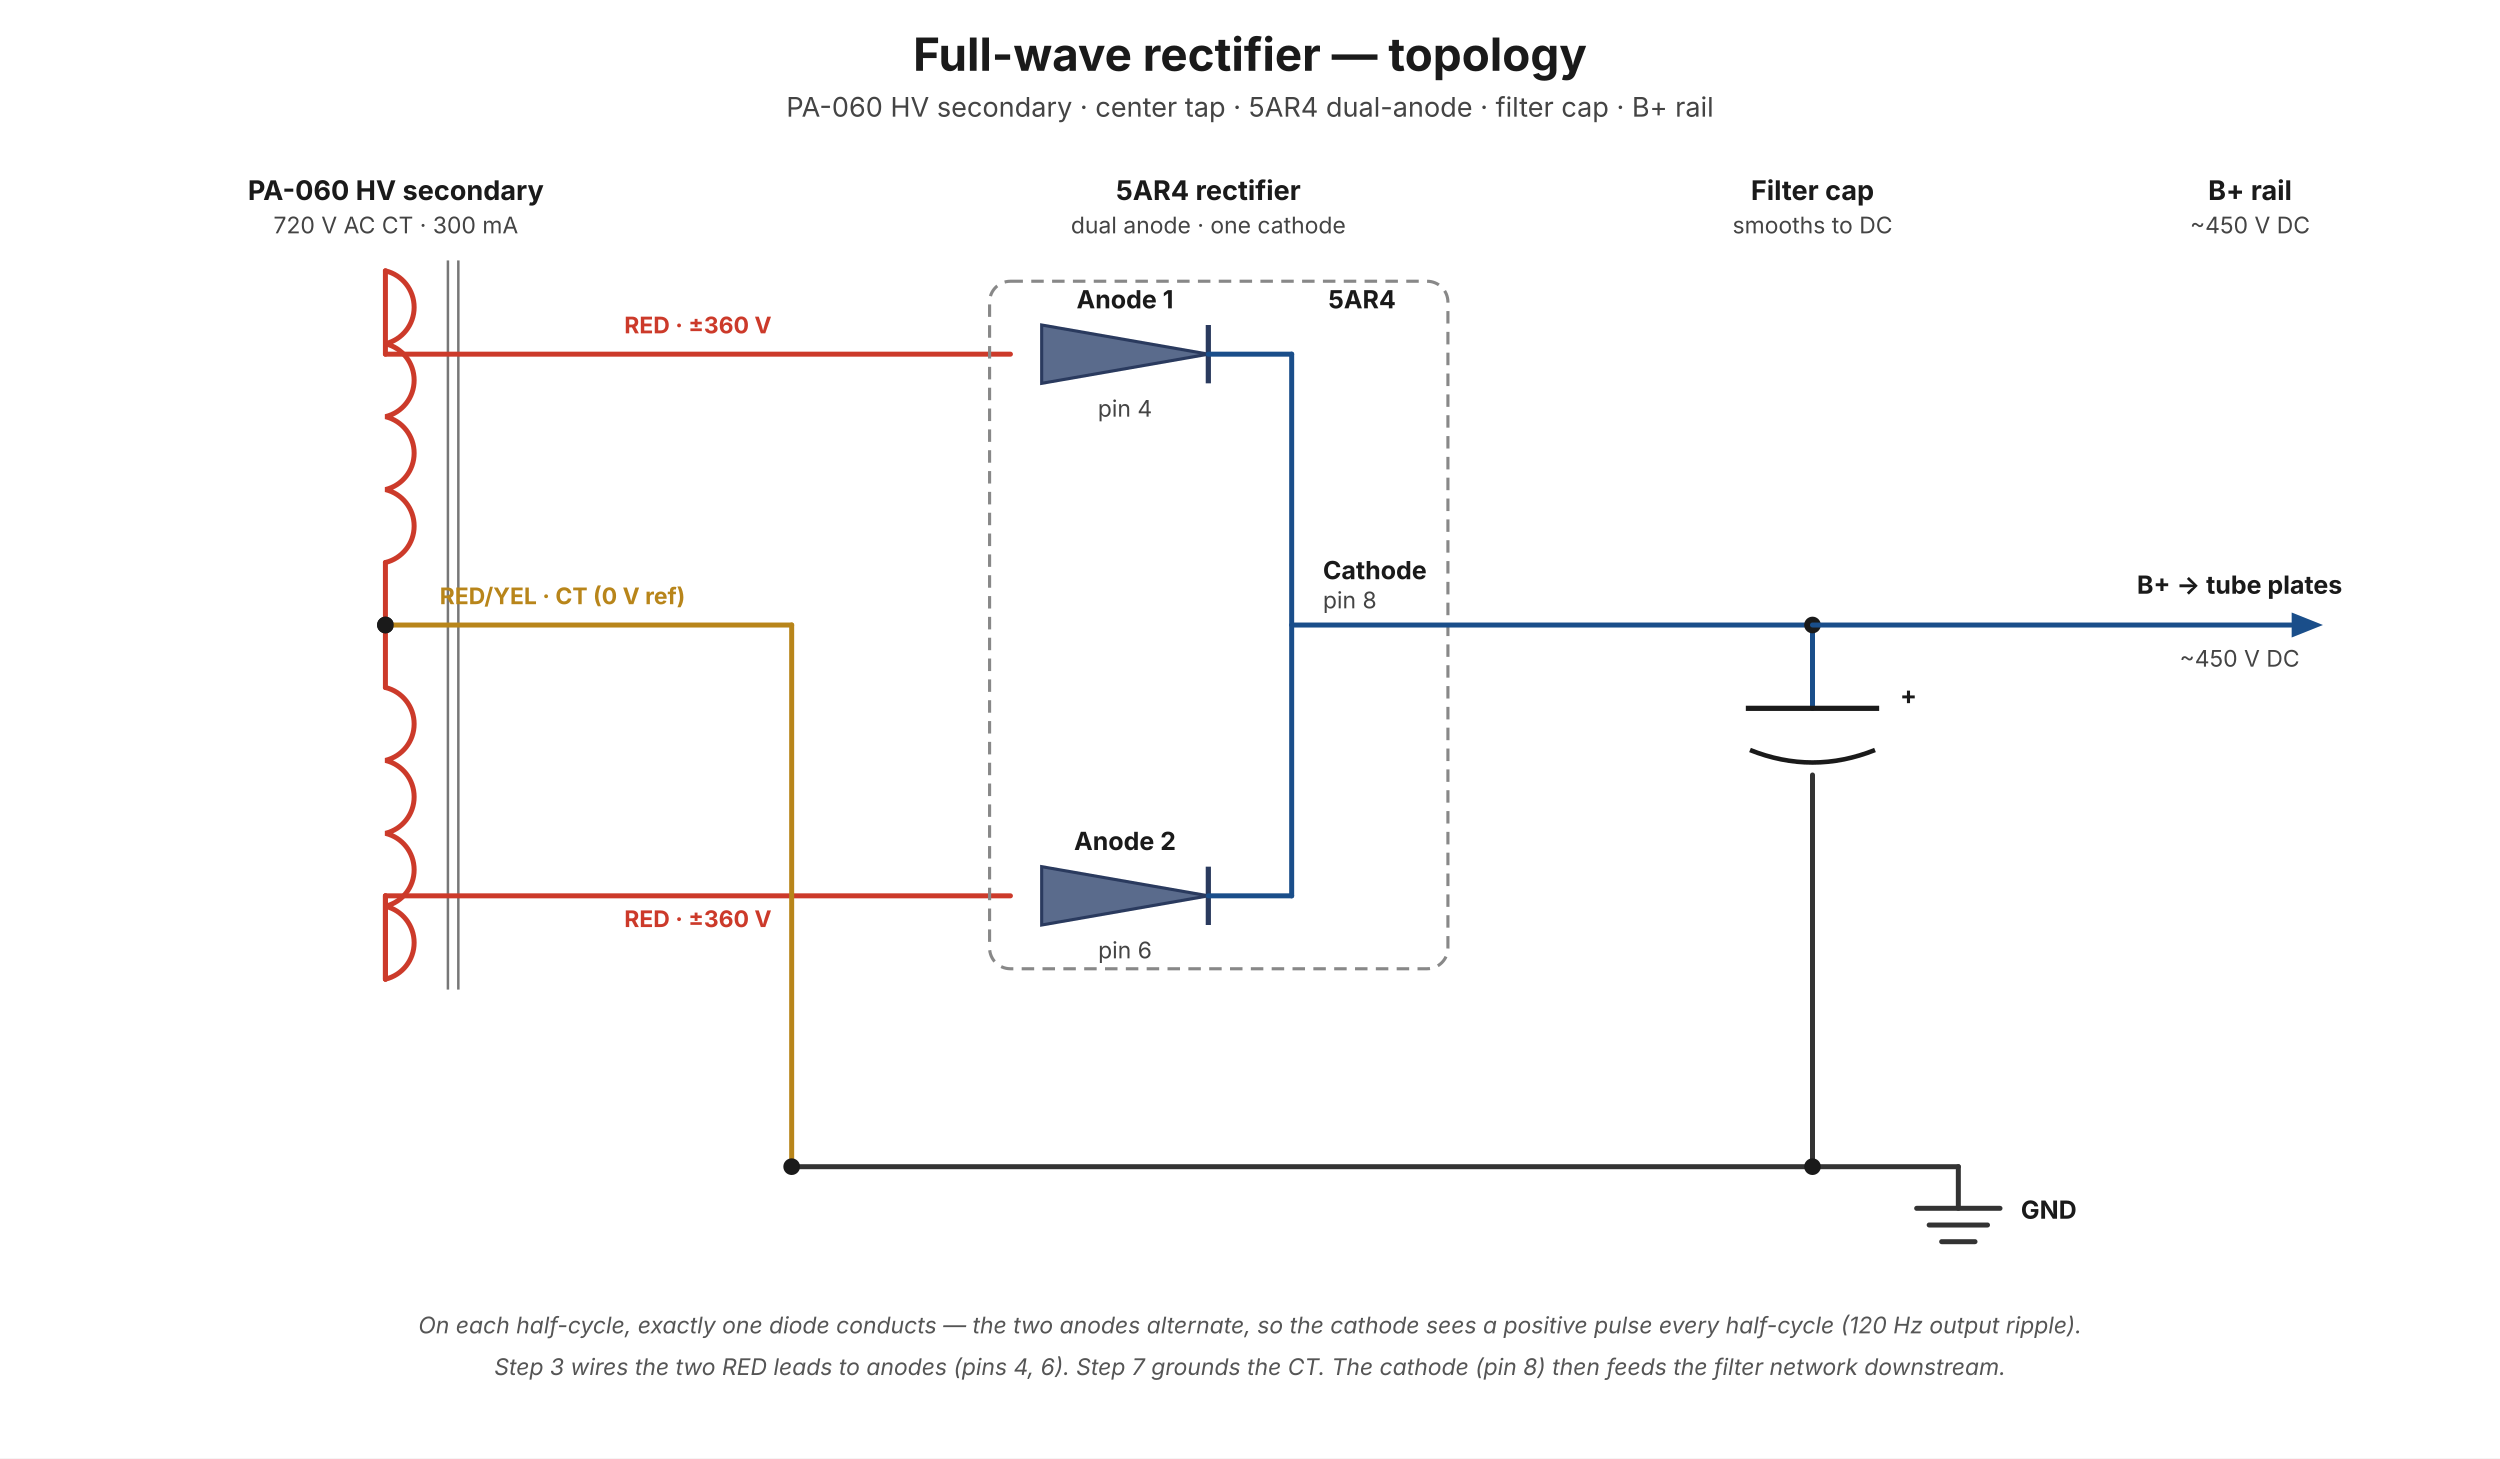
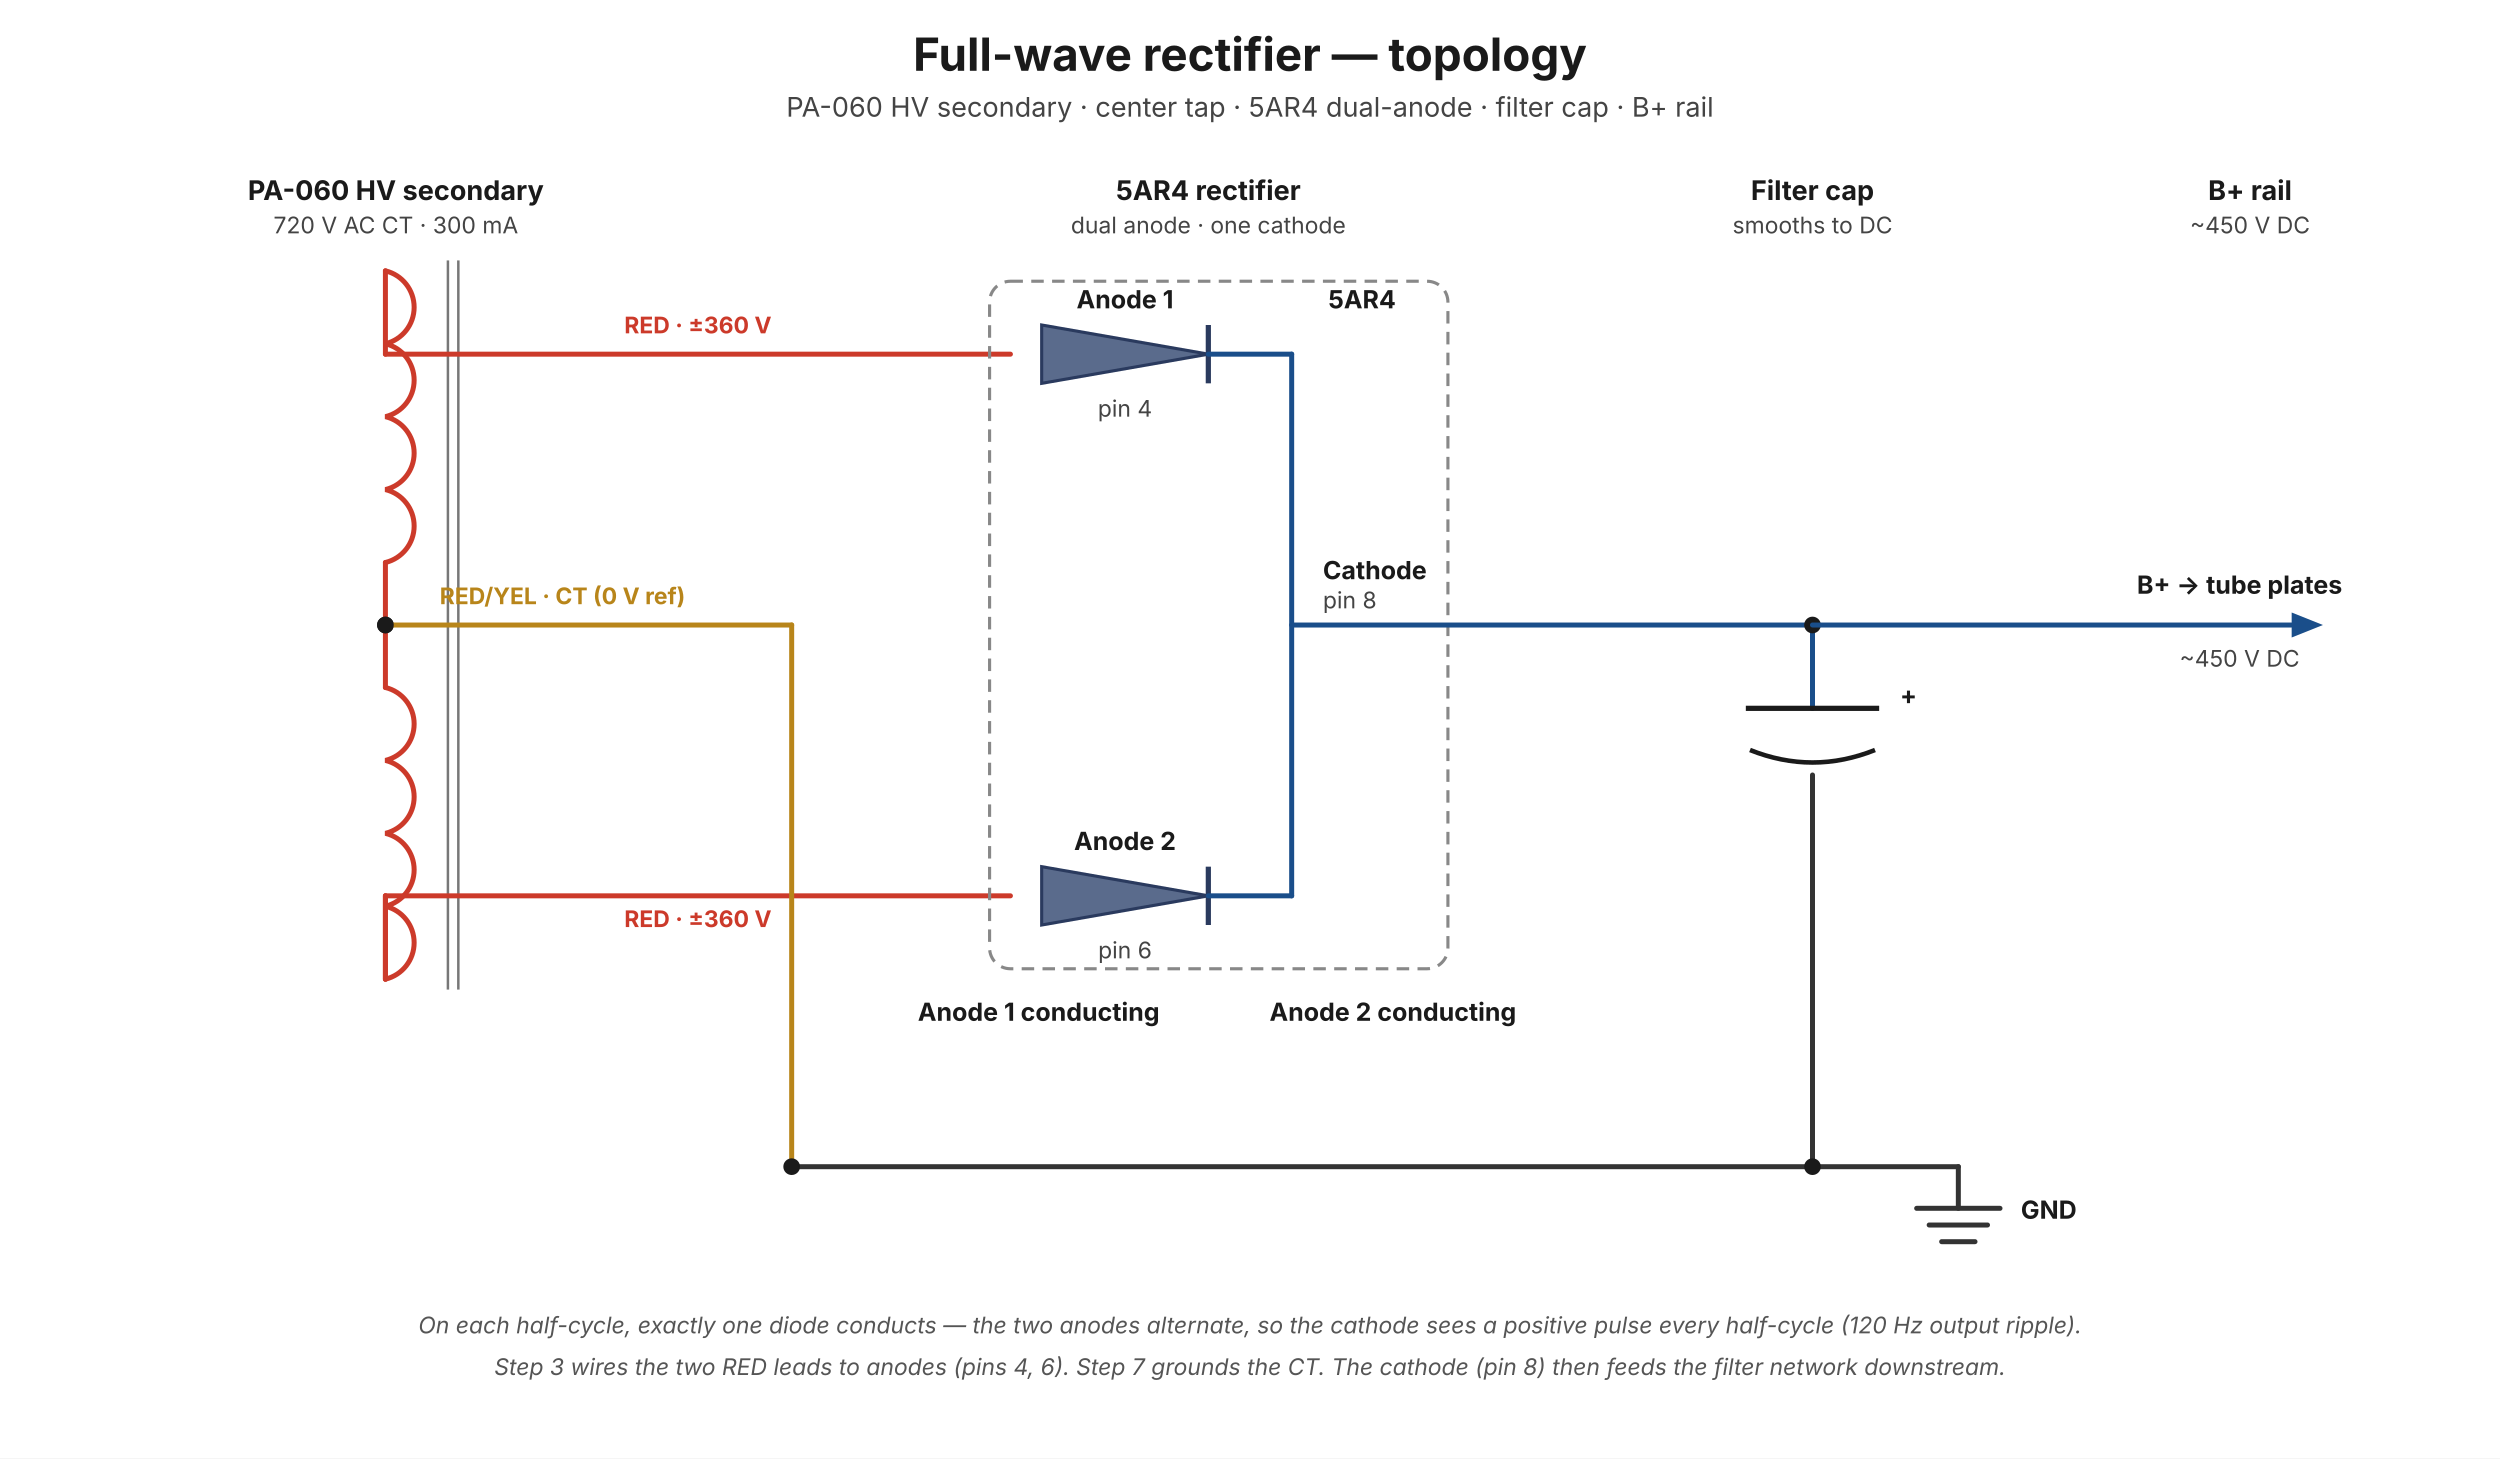
<svg xmlns="http://www.w3.org/2000/svg" viewBox="0 0 1200 700" role="img" aria-labelledby="rect-title rect-desc" font-family="Inter, system-ui, sans-serif">
  <style>
    .lead-group { cursor: help; }
    .lead-group:hover .interactive { stroke-width: 3.2; }
    .lead-group:hover .interactive-fill { filter: brightness(1.08); }
    .lead-group:hover .label-emph { font-weight: 700; }

    .header        { font-size: 22px; font-weight: 700; fill: #1a1a1a; }
    .subhead       { font-size: 13px; fill: #444; }
    .section-label { font-size: 13px; font-weight: 700; fill: #1a1a1a; }
    .part-label    { font-size: 12px; font-weight: 700; fill: #1a1a1a; }
    .wire-label    { font-size: 11px; font-weight: 700; }
    .note          { font-size: 11px; fill: #444; }
    .note-em       { font-size: 11px; fill: #555; font-style: italic; }
    .footer        { font-size: 11px; font-style: italic; fill: #555; }
    .tube-outline  { fill: none; stroke: #888; stroke-width: 1.5; stroke-dasharray: 6 4; }

    .wire-red    { stroke: #cc3a2a; stroke-width: 2.4; fill: none; stroke-linecap: round; }
    .wire-redyel { stroke: #b8851a; stroke-width: 2.4; fill: none; stroke-linecap: round; }
    .wire-out    { stroke: #1a4e8a; stroke-width: 2.4; fill: none; stroke-linecap: round; }
    .wire-gnd    { stroke: #333;    stroke-width: 2.4; fill: none; stroke-linecap: round; }
    .node        { fill: #1a1a1a; }
    .arrow       { fill: #1a4e8a; }
    .iron        { stroke: #777; stroke-width: 1.2; fill: none; }
    .diode-body  { fill: #5a6b8c; stroke: #2a3a5e; stroke-width: 1.5; }
    .diode-bar   { stroke: #2a3a5e; stroke-width: 2.5; }
    .cap-plate   { stroke: #1a1a1a; stroke-width: 2.5; }
    .cap-curve   { stroke: #1a1a1a; stroke-width: 2.2; fill: none; }
  </style>
  <rect width="1200" height="700" fill="#ffffff" />
  <text class="header" x="600" y="34" text-anchor="middle">Full-wave rectifier — topology</text>
  <text class="subhead" x="600" y="56" text-anchor="middle">PA-060 HV secondary · center tap · 5AR4 dual-anode · filter cap · B+ rail</text>
  <text class="section-label" x="190" y="96" text-anchor="middle">PA-060 HV secondary</text>
  <text class="note" x="190" y="112" text-anchor="middle">720 V AC CT · 300 mA</text>
  <text class="section-label" x="580" y="96" text-anchor="middle">5AR4 rectifier</text>
  <text class="note" x="580" y="112" text-anchor="middle">dual anode · one cathode</text>
  <text class="section-label" x="870" y="96" text-anchor="middle">Filter cap</text>
  <text class="note" x="870" y="112" text-anchor="middle">smooths to DC</text>
  <text class="section-label" x="1080" y="96" text-anchor="middle">B+ rail</text>
  <text class="note" x="1080" y="112" text-anchor="middle">~450 V DC</text>
  <g id="transformer">
    <line class="iron" x1="215" y1="125" x2="215" y2="475" />
    <line class="iron" x1="220" y1="125" x2="220" y2="475" />
    <g class="lead-group">
      <path class="wire-red interactive" d="M 185 130                A 18 18 0 0 1 185 165                A 18 18 0 0 1 185 200                A 18 18 0 0 1 185 235                A 18 18 0 0 1 185 270" />
    </g>
    <g class="lead-group">
      <path class="wire-red interactive" d="M 185 330                A 18 18 0 0 1 185 365                A 18 18 0 0 1 185 400                A 18 18 0 0 1 185 435                A 18 18 0 0 1 185 470" />
    </g>
    <g class="lead-group">
      <line class="wire-red" x1="185" y1="270" x2="185" y2="300" />
      <line class="wire-red" x1="185" y1="300" x2="185" y2="330" />
      <circle class="node" cx="185" cy="300" r="4" />
    </g>
    <line class="wire-red" x1="185" y1="130" x2="185" y2="170" />
    <line class="wire-red" x1="185" y1="170" x2="485" y2="170" />
    <text class="wire-label" x="335" y="160" text-anchor="middle" fill="#cc3a2a">RED · ±360 V</text>
    <line class="wire-red" x1="185" y1="470" x2="185" y2="430" />
  </g>
  <line class="wire-red" x1="185" y1="470" x2="185" y2="430" />
  <line class="wire-red" x1="185" y1="430" x2="485" y2="430" />
  <text class="wire-label" x="335" y="445" text-anchor="middle" fill="#cc3a2a">RED · ±360 V</text>
  <line class="wire-redyel" x1="185" y1="300" x2="380" y2="300" />
  <line class="wire-redyel" x1="380" y1="300" x2="380" y2="560" />
  <circle class="node" cx="185" cy="300" r="4" />
  <text class="wire-label" x="270" y="290" text-anchor="middle" fill="#b8851a">RED/YEL · CT (0 V ref)</text>
  <rect class="tube-outline" x="475" y="135" width="220" height="330" rx="10" />
  <text class="part-label" x="670" y="148" text-anchor="end">5AR4</text>
  <g class="lead-group">
-     <polygon class="diode-body interactive-fill" points="500,156 500,184 580,170" />
-     <line class="diode-bar" x1="580" y1="156" x2="580" y2="184" />
+     <polygon class="diode-body interactive-fill" points="500,156 500,184 580,170">
+       <animate attributeName="opacity" values="1;0.3;1" keyTimes="0;0.5;1" dur="4s" repeatCount="indefinite" />
+     </polygon>
+     <line class="diode-bar" x1="580" y1="156" x2="580" y2="184">
+       <animate attributeName="opacity" values="1;0.3;1" keyTimes="0;0.5;1" dur="4s" repeatCount="indefinite" />
+     </line>
    <line class="wire-out" x1="580" y1="170" x2="620" y2="170" />
    <text class="part-label" x="540" y="148" text-anchor="middle">Anode 1</text>
    <text class="note" x="540" y="200" text-anchor="middle" fill="#444">pin 4</text>
  </g>
  <g class="lead-group">
-     <polygon class="diode-body interactive-fill" points="500,416 500,444 580,430" />
-     <line class="diode-bar" x1="580" y1="416" x2="580" y2="444" />
+     <polygon class="diode-body interactive-fill" points="500,416 500,444 580,430">
+       <animate attributeName="opacity" values="0.3;1;0.3" keyTimes="0;0.5;1" dur="4s" repeatCount="indefinite" />
+     </polygon>
+     <line class="diode-bar" x1="580" y1="416" x2="580" y2="444">
+       <animate attributeName="opacity" values="0.3;1;0.3" keyTimes="0;0.5;1" dur="4s" repeatCount="indefinite" />
+     </line>
    <line class="wire-out" x1="580" y1="430" x2="620" y2="430" />
    <text class="part-label" x="540" y="408" text-anchor="middle">Anode 2</text>
    <text class="note" x="540" y="460" text-anchor="middle" fill="#444">pin 6</text>
  </g>
  <g class="lead-group">
    <line class="wire-out interactive" x1="620" y1="170" x2="620" y2="430" />
    <text class="part-label" x="635" y="278" fill="#1a4e8a">Cathode</text>
    <text class="note" x="635" y="292">pin 8</text>
  </g>
  <line class="wire-out" x1="620" y1="300" x2="870" y2="300" />
  <g class="lead-group">
    <line class="wire-out" x1="870" y1="300" x2="870" y2="340" />
    <line class="cap-plate interactive" x1="838" y1="340" x2="902" y2="340" />
    <path class="cap-curve" d="M 840 360 Q 870 372 900 360" />
    <text class="part-label" x="912" y="338" fill="#1a4e8a">+</text>
    <line class="wire-gnd" x1="870" y1="372" x2="870" y2="560" />
  </g>
  <circle class="node" cx="870" cy="300" r="4" />
  <line class="wire-out" x1="870" y1="300" x2="1100" y2="300" />
  <polygon class="arrow" points="1100,294 1115,300 1100,306" />
  <text class="part-label" x="1075" y="285" text-anchor="middle" fill="#1a4e8a">B+ → tube plates</text>
  <text class="note" x="1075" y="320" text-anchor="middle">~450 V DC</text>
  <line class="wire-gnd" x1="380" y1="560" x2="870" y2="560" />
  <g class="lead-group">
    <line class="wire-gnd" x1="940" y1="560" x2="940" y2="580" />
    <line class="wire-gnd" x1="920" y1="580" x2="960" y2="580" />
    <line class="wire-gnd" x1="926" y1="588" x2="954" y2="588" />
    <line class="wire-gnd" x1="932" y1="596" x2="948" y2="596" />
    <line class="wire-gnd" x1="870" y1="560" x2="940" y2="560" />
    <text class="part-label" x="970" y="585">GND</text>
  </g>
  <circle class="node" cx="380" cy="560" r="4" />
  <circle class="node" cx="870" cy="560" r="4" />
+   <g>
+     <text class="part-label" x="500" y="490" text-anchor="middle" fill="#2a3a5e">
+       Anode 1 conducting
+       <animate attributeName="opacity" values="1;0.3;1" keyTimes="0;0.5;1" dur="4s" repeatCount="indefinite" />
+     </text>
+     <text class="part-label" x="670" y="490" text-anchor="middle" fill="#2a3a5e">
+       Anode 2 conducting
+       <animate attributeName="opacity" values="0.3;1;0.3" keyTimes="0;0.5;1" dur="4s" repeatCount="indefinite" />
+     </text>
+   </g>
  <text class="footer" x="600" y="640" text-anchor="middle">On each half-cycle, exactly one diode conducts — the two anodes alternate, so the cathode sees a positive pulse every half-cycle (120 Hz output ripple).</text>
  <text class="footer" x="600" y="660" text-anchor="middle">Step 3 wires the two RED leads to anodes (pins 4, 6). Step 7 grounds the CT. The cathode (pin 8) then feeds the filter network downstream.</text>
</svg>
